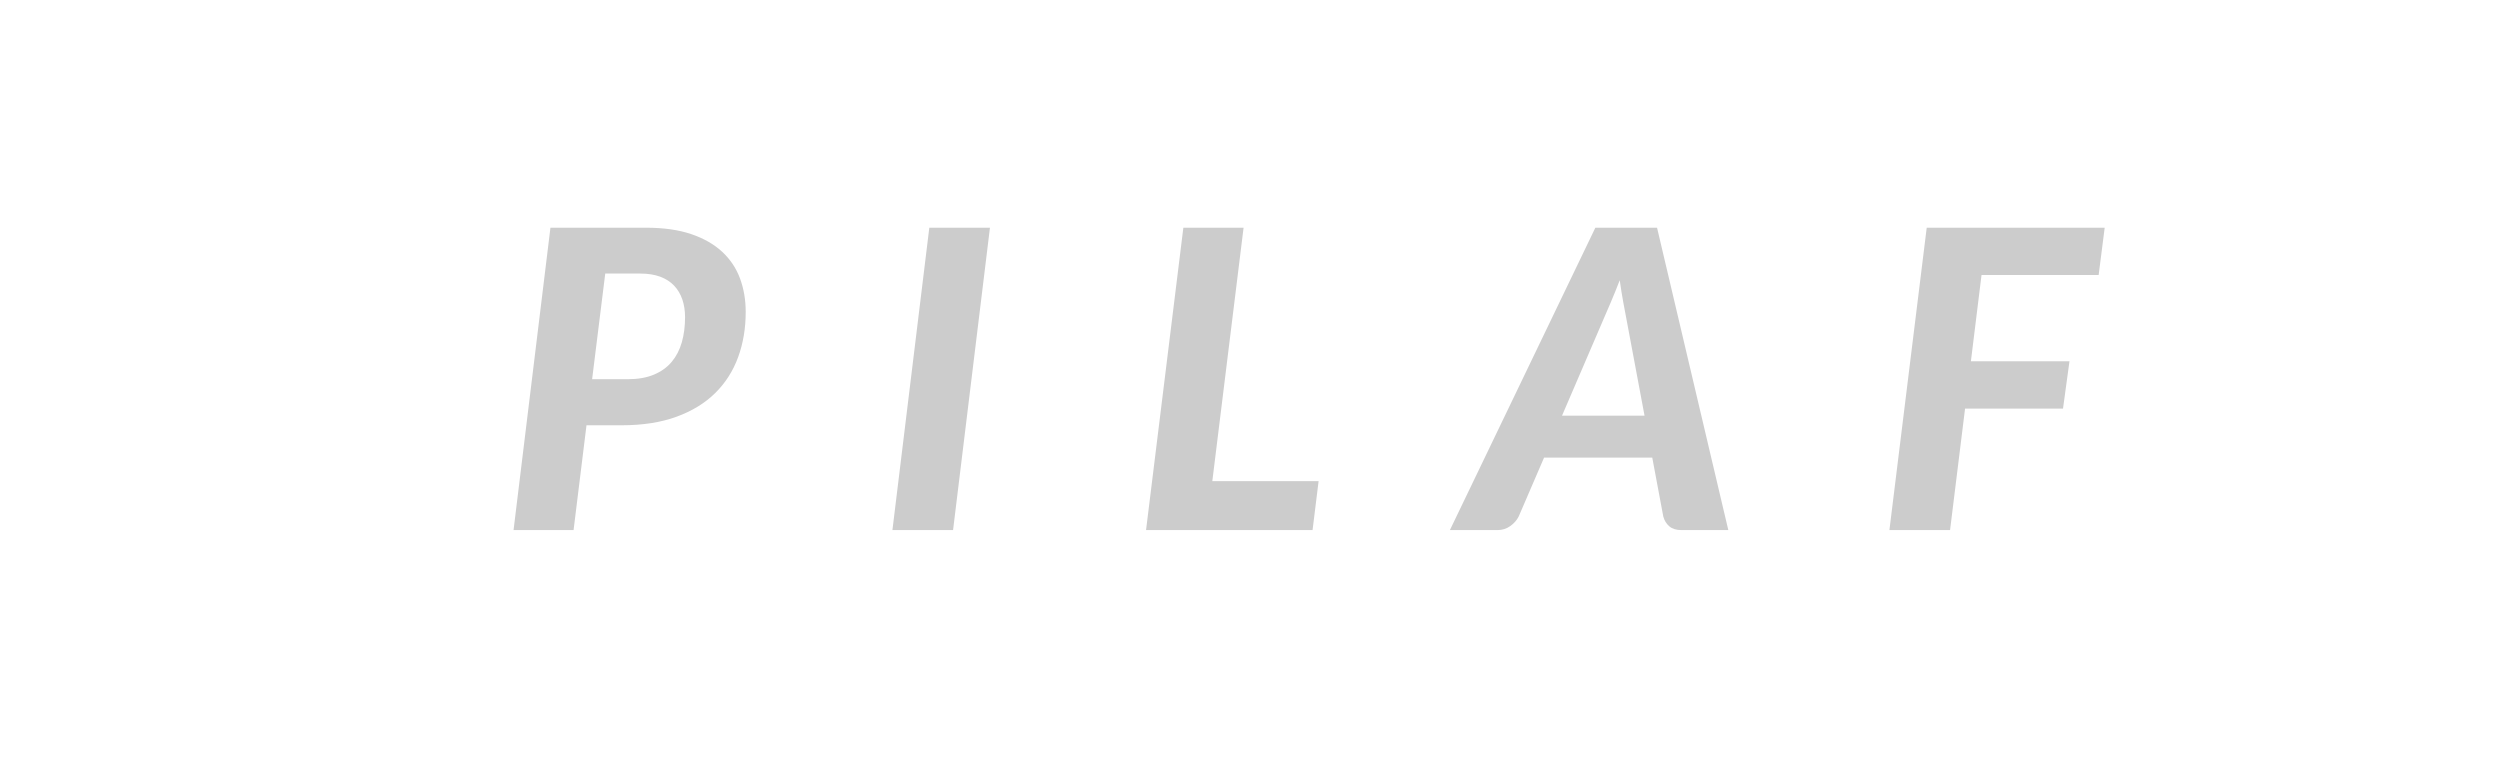
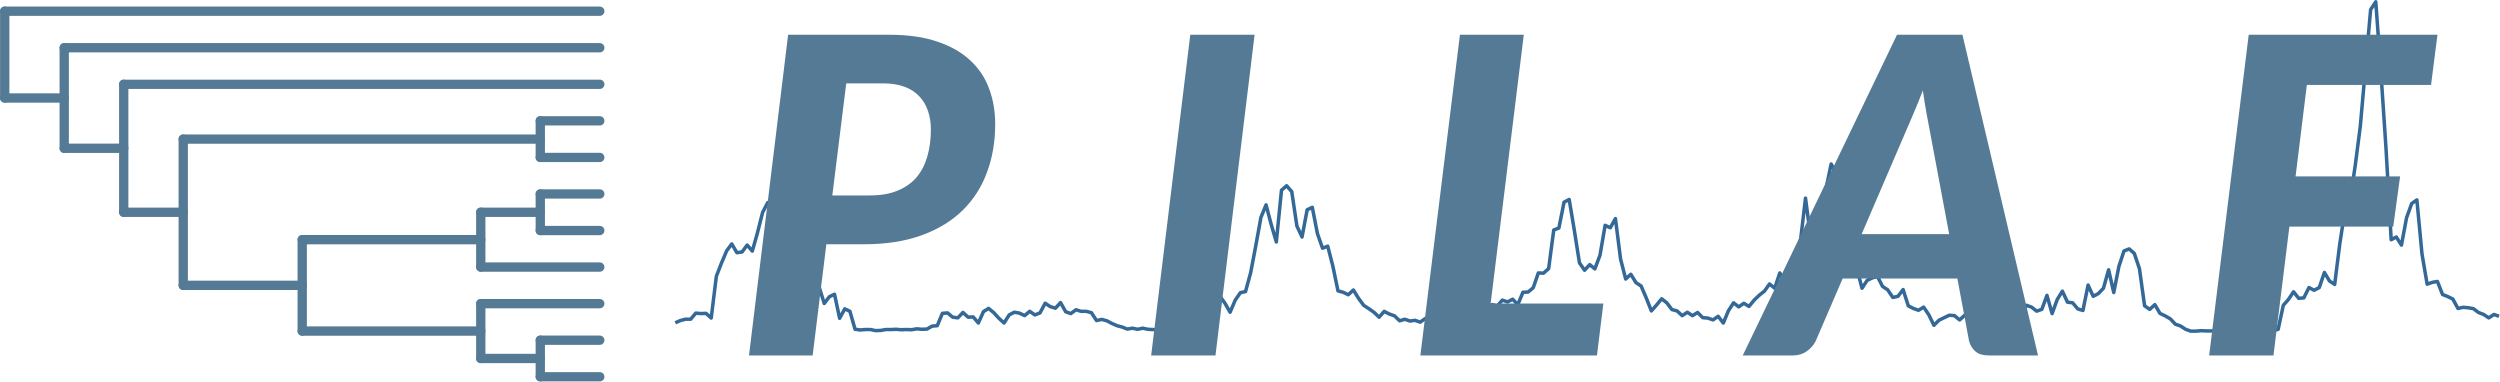
- <svg xmlns="http://www.w3.org/2000/svg" width="105.799mm" height="32.909mm" viewBox="0 0 374.879 116.607" id="svg2" version="1.1">
-   <defs id="defs4" />
-   <g id="layer1" transform="translate(-165.5314,-377.8936)">
-     <g id="g4142">
-       <rect y="377.894" x="165.531" height="116.607" width="374.879" id="rect3336" style="fill:none;fill-rule:evenodd;stroke:none;stroke-width:0.634px;stroke-linecap:butt;stroke-linejoin:miter;stroke-opacity:1" />
-       <text id="text3338" y="457.382" x="240.416" style="font-style:normal;font-weight:normal;font-size:40px;line-height:125%;font-family:sans-serif;letter-spacing:0px;word-spacing:0px;fill:#000000;fill-opacity:1;stroke:none;stroke-width:1px;stroke-linecap:butt;stroke-linejoin:miter;stroke-opacity:1" xml:space="preserve">
-         <tspan dx="0" style="font-style:italic;font-variant:normal;font-weight:800;font-stretch:normal;font-size:62.5px;font-family:Lato;-inkscape-font-specification:'Lato Ultra-Bold Italic';letter-spacing:20px;word-spacing:0px;fill:#cccccc" y="457.382" x="240.416" id="tspan3340">PILAF</tspan>
-       </text>
+ <svg xmlns="http://www.w3.org/2000/svg" width="99.764mm" height="15.223mm" viewBox="0 0 353.495 53.94" id="svg2" version="1.1">
+   <defs id="defs4">
+     <clipPath id="clip1">
+       <path id="path6183" d="m 60,59.039 46,0 L 106,61 60,61 Z m 0,0" />
+     </clipPath>
+     <clipPath id="clip2">
+       <path id="path6186" d="m 60,59.039 2,0 L 62,69 60,69 Z m 0,0" />
+     </clipPath>
+     <g id="g7117">
+       <symbol id="glyph0-0" overflow="visible" style="overflow:visible">
+         <path id="path7120" d="m 0.281,0 0,-6.312 5.016,0 0,6.312 z M 4.5,-0.797 l 0,-4.719 -3.422,0 0,4.719 z m 0,0" style="stroke:none" />
+       </symbol>
+       <symbol id="glyph0-1" overflow="visible" style="overflow:visible">
+         <path id="path7123" d="m 1.031,-1.438 c 0.02,0.25 0.082,0.449 0.188,0.594 0.195,0.242 0.535,0.359 1.016,0.359 0.281,0 0.531,-0.055 0.75,-0.172 C 3.203,-0.781 3.312,-0.973 3.312,-1.234 3.312,-1.43 3.223,-1.582 3.047,-1.688 2.941,-1.75 2.723,-1.82 2.391,-1.906 L 1.781,-2.062 c -0.398,-0.102 -0.688,-0.211 -0.875,-0.328 -0.336,-0.207 -0.5,-0.5 -0.5,-0.875 0,-0.426 0.156,-0.773 0.469,-1.047 0.32,-0.27 0.742,-0.406 1.266,-0.406 0.695,0 1.195,0.203 1.5,0.609 0.195,0.262 0.289,0.539 0.281,0.828 l -0.719,0 C 3.18,-3.457 3.117,-3.613 3.016,-3.75 2.836,-3.957 2.531,-4.062 2.094,-4.062 c -0.293,0 -0.516,0.059 -0.672,0.172 -0.148,0.117 -0.219,0.262 -0.219,0.438 0,0.199 0.098,0.359 0.297,0.484 0.113,0.074 0.281,0.137 0.5,0.188 l 0.516,0.125 c 0.551,0.137 0.922,0.266 1.109,0.391 0.301,0.199 0.453,0.512 0.453,0.938 0,0.406 -0.156,0.762 -0.469,1.062 -0.305,0.289 -0.777,0.438 -1.422,0.438 -0.68,0 -1.164,-0.152 -1.453,-0.453 C 0.453,-0.594 0.301,-0.977 0.281,-1.438 Z m 1.141,-3.281 z m 0,0" style="stroke:none" />
+       </symbol>
+       <symbol id="glyph0-2" overflow="visible" style="overflow:visible">
+         <path id="path7126" d="m 1.156,-1.219 c 0,0.219 0.082,0.398 0.25,0.531 0.164,0.125 0.359,0.188 0.578,0.188 0.27,0 0.535,-0.062 0.797,-0.188 0.426,-0.207 0.641,-0.551 0.641,-1.031 l 0,-0.625 c -0.094,0.062 -0.219,0.117 -0.375,0.156 -0.148,0.043 -0.293,0.07 -0.438,0.078 l -0.469,0.062 C 1.867,-2.004 1.66,-1.945 1.516,-1.875 1.273,-1.738 1.156,-1.52 1.156,-1.219 Z m 1.875,-1.562 C 3.207,-2.812 3.328,-2.891 3.391,-3.016 3.422,-3.078 3.438,-3.176 3.438,-3.312 3.438,-3.57 3.344,-3.758 3.156,-3.875 2.969,-4 2.703,-4.062 2.359,-4.062 c -0.406,0 -0.695,0.109 -0.859,0.328 -0.094,0.125 -0.156,0.305 -0.188,0.531 l -0.719,0 C 0.602,-3.766 0.785,-4.156 1.141,-4.375 1.492,-4.602 1.906,-4.719 2.375,-4.719 c 0.539,0 0.977,0.105 1.312,0.312 0.332,0.211 0.5,0.531 0.5,0.969 l 0,2.641 c 0,0.086 0.016,0.152 0.047,0.203 0.039,0.043 0.113,0.062 0.219,0.062 0.031,0 0.066,0 0.109,0 0.039,0 0.086,-0.004 0.141,-0.016 l 0,0.562 c -0.125,0.039 -0.219,0.062 -0.281,0.062 -0.062,0.008 -0.148,0.016 -0.25,0.016 C 3.898,0.094 3.707,0 3.594,-0.188 3.531,-0.281 3.484,-0.422 3.453,-0.609 3.297,-0.398 3.07,-0.219 2.781,-0.062 2.488,0.082 2.16,0.156 1.797,0.156 1.367,0.156 1.02,0.023 0.75,-0.234 0.488,-0.492 0.359,-0.816 0.359,-1.203 0.359,-1.629 0.488,-1.957 0.75,-2.188 1.02,-2.426 1.367,-2.578 1.797,-2.641 Z m -0.641,-1.938 z m 0,0" style="stroke:none" />
+       </symbol>
+       <symbol id="glyph0-3" overflow="visible" style="overflow:visible">
+         <path id="path7129" d="m 0.562,-4.594 0.766,0 0,0.641 c 0.188,-0.219 0.352,-0.379 0.5,-0.484 0.258,-0.176 0.551,-0.266 0.875,-0.266 0.363,0 0.656,0.09 0.875,0.266 0.125,0.105 0.238,0.258 0.344,0.453 0.176,-0.238 0.379,-0.414 0.609,-0.531 0.227,-0.125 0.488,-0.188 0.781,-0.188 0.613,0 1.035,0.227 1.266,0.672 C 6.691,-3.789 6.75,-3.469 6.75,-3.062 L 6.75,0 5.953,0 l 0,-3.203 c 0,-0.301 -0.078,-0.508 -0.234,-0.625 C 5.57,-3.941 5.383,-4 5.156,-4 4.852,-4 4.594,-3.895 4.375,-3.688 4.156,-3.488 4.047,-3.148 4.047,-2.672 l 0,2.672 -0.781,0 0,-3 c 0,-0.312 -0.039,-0.539 -0.109,-0.688 C 3.039,-3.895 2.82,-4 2.5,-4 2.207,-4 1.941,-3.883 1.703,-3.656 1.461,-3.438 1.344,-3.031 1.344,-2.438 L 1.344,0 0.562,0 Z m 0,0" style="stroke:none" />
+       </symbol>
+       <symbol id="glyph0-4" overflow="visible" style="overflow:visible">
+         <path id="path7132" d="m 2.516,-0.516 c 0.352,0 0.648,-0.148 0.891,-0.453 0.238,-0.301 0.359,-0.754 0.359,-1.359 0,-0.363 -0.055,-0.676 -0.156,-0.938 -0.199,-0.508 -0.562,-0.766 -1.094,-0.766 -0.543,0 -0.914,0.266 -1.109,0.797 -0.105,0.293 -0.156,0.656 -0.156,1.094 0,0.355 0.051,0.656 0.156,0.906 0.195,0.48 0.566,0.719 1.109,0.719 z M 0.5,-4.578 l 0.766,0 0,0.609 c 0.145,-0.207 0.312,-0.367 0.5,-0.484 0.258,-0.176 0.566,-0.266 0.922,-0.266 0.52,0 0.961,0.203 1.328,0.609 0.363,0.398 0.547,0.965 0.547,1.703 0,1.012 -0.266,1.73 -0.797,2.156 -0.336,0.27 -0.719,0.406 -1.156,0.406 -0.344,0 -0.637,-0.078 -0.875,-0.234 -0.137,-0.082 -0.289,-0.227 -0.453,-0.438 l 0,2.344 -0.781,0 z m 0,0" style="stroke:none" />
+       </symbol>
+       <symbol id="glyph0-5" overflow="visible" style="overflow:visible">
+         <path id="path7135" d="m 0.594,-6.312 0.766,0 0,6.312 -0.766,0 z m 0,0" style="stroke:none" />
+       </symbol>
+       <symbol id="glyph0-6" overflow="visible" style="overflow:visible">
+         <path id="path7138" d="m 0.562,-4.578 0.797,0 L 1.359,0 0.562,0 Z m 0,-1.734 0.797,0 0,0.875 -0.797,0 z m 0,0" style="stroke:none" />
+       </symbol>
+       <symbol id="glyph0-7" overflow="visible" style="overflow:visible">
+         <path id="path7141" d="m 0.562,-4.594 0.734,0 0,0.641 c 0.219,-0.258 0.445,-0.445 0.688,-0.562 0.25,-0.125 0.523,-0.188 0.828,-0.188 0.645,0 1.082,0.23 1.312,0.688 0.125,0.25 0.188,0.605 0.188,1.062 L 4.312,0 3.531,0 l 0,-2.906 c 0,-0.27 -0.043,-0.492 -0.125,-0.672 C 3.27,-3.859 3.02,-4 2.656,-4 c -0.18,0 -0.328,0.016 -0.453,0.047 -0.211,0.062 -0.391,0.188 -0.547,0.375 -0.137,0.156 -0.227,0.32 -0.266,0.484 -0.031,0.156 -0.047,0.387 -0.047,0.688 L 1.344,0 0.562,0 Z m 1.828,-0.125 z m 0,0" style="stroke:none" />
+       </symbol>
+       <symbol id="glyph0-8" overflow="visible" style="overflow:visible">
+         <path id="path7144" d="m 2.188,-4.688 c 0.363,0 0.68,0.09 0.953,0.266 0.145,0.105 0.289,0.25 0.438,0.438 l 0,-0.578 0.719,0 0,4.188 c 0,0.582 -0.09,1.047 -0.266,1.391 -0.312,0.625 -0.918,0.938 -1.812,0.938 -0.492,0 -0.906,-0.117 -1.25,-0.344 -0.336,-0.219 -0.523,-0.562 -0.562,-1.031 l 0.781,0 C 1.227,0.773 1.301,0.93 1.406,1.047 1.582,1.223 1.859,1.312 2.234,1.312 c 0.594,0 0.984,-0.215 1.172,-0.641 0.102,-0.242 0.148,-0.676 0.141,-1.312 -0.156,0.242 -0.344,0.418 -0.562,0.531 C 2.773,0.004 2.488,0.062 2.125,0.062 c -0.492,0 -0.922,-0.176 -1.297,-0.531 -0.375,-0.352 -0.562,-0.941 -0.562,-1.766 0,-0.77 0.188,-1.367 0.562,-1.797 0.375,-0.438 0.828,-0.656 1.359,-0.656 z m 1.391,2.375 c 0,-0.57 -0.121,-0.992 -0.359,-1.266 C 2.988,-3.859 2.691,-4 2.328,-4 1.785,-4 1.414,-3.742 1.219,-3.234 c -0.105,0.273 -0.156,0.625 -0.156,1.062 0,0.523 0.102,0.918 0.312,1.188 0.207,0.273 0.488,0.406 0.844,0.406 0.551,0 0.941,-0.25 1.172,-0.75 0.125,-0.281 0.188,-0.609 0.188,-0.984 z M 2.281,-4.719 Z m 0,0" style="stroke:none" />
+       </symbol>
+       <symbol id="glyph0-9" overflow="visible" style="overflow:visible">
+         <path id="path7147" d="" style="stroke:none" />
+       </symbol>
+       <symbol id="glyph0-10" overflow="visible" style="overflow:visible">
+         <path id="path7150" d="m 2.484,-4.703 c 0.32,0 0.633,0.078 0.938,0.234 0.312,0.148 0.547,0.344 0.703,0.594 0.156,0.23 0.258,0.5 0.312,0.812 0.051,0.211 0.078,0.547 0.078,1.016 l -3.375,0 c 0.008,0.461 0.117,0.836 0.328,1.125 C 1.676,-0.641 1.992,-0.5 2.422,-0.5 c 0.406,0 0.727,-0.133 0.969,-0.406 C 3.523,-1.062 3.625,-1.238 3.688,-1.438 l 0.766,0 C 4.43,-1.27 4.363,-1.082 4.25,-0.875 4.133,-0.664 4.004,-0.5 3.859,-0.375 3.629,-0.145 3.344,0.008 3,0.094 2.812,0.133 2.598,0.156 2.359,0.156 c -0.574,0 -1.059,-0.207 -1.453,-0.625 -0.398,-0.414 -0.594,-1 -0.594,-1.75 0,-0.727 0.195,-1.32 0.594,-1.781 0.406,-0.469 0.93,-0.703 1.578,-0.703 z m 1.234,2.031 C 3.688,-3.004 3.613,-3.27 3.5,-3.469 c -0.219,-0.375 -0.574,-0.562 -1.062,-0.562 -0.355,0 -0.652,0.133 -0.891,0.391 -0.242,0.25 -0.371,0.574 -0.391,0.969 z M 2.406,-4.719 Z m 0,0" style="stroke:none" />
+       </symbol>
+       <symbol id="glyph0-11" overflow="visible" style="overflow:visible">
+         <path id="path7153" d="m 0.938,-4.594 1.234,3.734 1.281,-3.734 0.844,0 L 2.562,0 1.75,0 0.047,-4.594 Z m 0,0" style="stroke:none" />
+       </symbol>
+       <symbol id="glyph0-12" overflow="visible" style="overflow:visible">
+         <path id="path7156" d="m 0.719,-5.891 0.781,0 0,1.297 0.734,0 0,0.625 -0.734,0 0,3 c 0,0.168 0.055,0.277 0.172,0.328 0.051,0.031 0.148,0.047 0.297,0.047 0.031,0 0.066,0 0.109,0 0.051,0 0.102,-0.004 0.156,-0.016 L 2.234,0 C 2.148,0.02 2.055,0.035 1.953,0.047 1.859,0.066 1.758,0.078 1.656,0.078 c -0.367,0 -0.617,-0.094 -0.75,-0.281 -0.125,-0.188 -0.188,-0.426 -0.188,-0.719 l 0,-3.047 -0.625,0 0,-0.625 0.625,0 z m 0,0" style="stroke:none" />
+       </symbol>
+       <symbol id="glyph0-13" overflow="visible" style="overflow:visible">
+         <path id="path7159" d="m 2.344,-4.734 c 0.52,0 0.941,0.125 1.266,0.375 0.32,0.25 0.516,0.688 0.578,1.312 l -0.75,0 c -0.043,-0.289 -0.148,-0.531 -0.312,-0.719 -0.168,-0.188 -0.43,-0.281 -0.781,-0.281 -0.492,0 -0.844,0.246 -1.062,0.734 -0.137,0.305 -0.203,0.684 -0.203,1.141 0,0.469 0.094,0.859 0.281,1.172 0.195,0.312 0.508,0.469 0.938,0.469 0.312,0 0.562,-0.094 0.75,-0.281 0.188,-0.195 0.316,-0.469 0.391,-0.812 l 0.75,0 C 4.102,-1.02 3.891,-0.57 3.547,-0.281 3.203,0 2.766,0.141 2.234,0.141 c -0.605,0 -1.09,-0.219 -1.453,-0.656 -0.355,-0.445 -0.531,-1 -0.531,-1.656 0,-0.812 0.195,-1.441 0.594,-1.891 0.395,-0.445 0.895,-0.672 1.5,-0.672 z m -0.125,0.016 z m 0,0" style="stroke:none" />
+       </symbol>
+       <symbol id="glyph0-14" overflow="visible" style="overflow:visible">
+         <path id="path7162" d="M 2.391,-0.5 C 2.898,-0.5 3.25,-0.691 3.438,-1.078 3.633,-1.461 3.734,-1.895 3.734,-2.375 3.734,-2.801 3.664,-3.148 3.531,-3.422 3.312,-3.848 2.938,-4.062 2.406,-4.062 c -0.48,0 -0.828,0.184 -1.047,0.547 -0.211,0.355 -0.312,0.789 -0.312,1.297 0,0.492 0.102,0.902 0.312,1.234 C 1.578,-0.66 1.922,-0.5 2.391,-0.5 Z m 0.031,-4.234 c 0.594,0 1.094,0.199 1.5,0.594 0.414,0.398 0.625,0.98 0.625,1.75 0,0.742 -0.184,1.355 -0.547,1.844 -0.367,0.48 -0.93,0.719 -1.688,0.719 -0.625,0 -1.125,-0.211 -1.5,-0.641 C 0.438,-0.895 0.25,-1.473 0.25,-2.203 c 0,-0.77 0.195,-1.383 0.594,-1.844 0.395,-0.457 0.922,-0.688 1.578,-0.688 z m -0.031,0.016 z m 0,0" style="stroke:none" />
+       </symbol>
+       <symbol id="glyph0-15" overflow="visible" style="overflow:visible">
+         <path id="path7165" d="m 1.344,-4.594 0,3.047 c 0,0.242 0.035,0.434 0.109,0.578 0.133,0.273 0.391,0.406 0.766,0.406 0.539,0 0.906,-0.238 1.094,-0.719 0.113,-0.258 0.172,-0.613 0.172,-1.062 l 0,-2.25 0.766,0 L 4.25,0 3.516,0 3.531,-0.672 c -0.105,0.168 -0.23,0.312 -0.375,0.438 C 2.863,0.004 2.504,0.125 2.078,0.125 1.422,0.125 0.977,-0.094 0.75,-0.531 0.613,-0.77 0.547,-1.082 0.547,-1.469 l 0,-3.125 z m 1.062,-0.125 z m 0,0" style="stroke:none" />
+       </symbol>
+       <symbol id="glyph0-16" overflow="visible" style="overflow:visible">
+         <path id="path7168" d="m 0.859,-6.312 0.875,0 0,6.312 -0.875,0 z m 0,0" style="stroke:none" />
+       </symbol>
+       <symbol id="glyph0-17" overflow="visible" style="overflow:visible">
+         <path id="path7171" d="m 0.672,-6.312 0.859,0 0,5.562 3.188,0 0,0.75 -4.047,0 z m 0,0" style="stroke:none" />
+       </symbol>
+       <symbol id="glyph0-18" overflow="visible" style="overflow:visible">
+         <path id="path7174" d="m 0.281,0 c 0.02,-0.531 0.125,-0.988 0.312,-1.375 0.195,-0.395 0.57,-0.754 1.125,-1.078 l 0.828,-0.469 c 0.363,-0.219 0.617,-0.406 0.766,-0.562 0.238,-0.227 0.359,-0.5 0.359,-0.812 0,-0.352 -0.109,-0.633 -0.328,-0.844 -0.211,-0.219 -0.496,-0.328 -0.859,-0.328 -0.523,0 -0.887,0.203 -1.094,0.609 -0.105,0.211 -0.164,0.508 -0.172,0.891 l -0.797,0 C 0.43,-4.5 0.531,-4.938 0.719,-5.281 1.051,-5.875 1.645,-6.172 2.5,-6.172 c 0.695,0 1.207,0.195 1.531,0.578 0.332,0.375 0.5,0.797 0.5,1.266 0,0.492 -0.18,0.914 -0.531,1.266 -0.199,0.199 -0.559,0.445 -1.078,0.734 L 2.344,-2 c -0.281,0.156 -0.508,0.305 -0.672,0.438 -0.281,0.25 -0.461,0.527 -0.531,0.828 l 3.359,0 L 4.5,0 Z m 0,0" style="stroke:none" />
+       </symbol>
+       <symbol id="glyph0-19" overflow="visible" style="overflow:visible">
+         <path id="path7177" d="m 2.375,-6.156 c 0.801,0 1.379,0.328 1.734,0.984 0.27,0.512 0.406,1.211 0.406,2.094 0,0.836 -0.125,1.523 -0.375,2.062 -0.355,0.793 -0.945,1.188 -1.766,1.188 -0.742,0 -1.293,-0.32 -1.656,-0.969 -0.293,-0.531 -0.438,-1.25 -0.438,-2.156 C 0.281,-3.648 0.367,-4.25 0.547,-4.75 0.879,-5.688 1.488,-6.156 2.375,-6.156 Z m 0,5.625 c 0.395,0 0.711,-0.176 0.953,-0.531 0.238,-0.363 0.359,-1.023 0.359,-1.984 0,-0.707 -0.09,-1.285 -0.266,-1.734 -0.168,-0.445 -0.5,-0.672 -1,-0.672 -0.449,0 -0.781,0.215 -1,0.641 -0.211,0.43 -0.312,1.059 -0.312,1.891 0,0.625 0.066,1.133 0.203,1.516 0.207,0.586 0.562,0.875 1.062,0.875 z m 0,0" style="stroke:none" />
+       </symbol>
+       <symbol id="glyph0-20" overflow="visible" style="overflow:visible">
+         <path id="path7180" d="m 0.844,-4.359 0,-0.594 C 1.395,-5.004 1.781,-5.094 2,-5.219 2.227,-5.344 2.395,-5.645 2.5,-6.125 l 0.609,0 0,6.125 -0.812,0 0,-4.359 z m 0,0" style="stroke:none" />
+       </symbol>
+       <symbol id="glyph0-21" overflow="visible" style="overflow:visible">
+         <path id="path7183" d="m 4.594,-6.047 0,0.672 C 4.395,-5.176 4.129,-4.836 3.797,-4.359 3.473,-3.891 3.188,-3.379 2.938,-2.828 2.688,-2.297 2.5,-1.812 2.375,-1.375 2.289,-1.082 2.18,-0.625 2.047,0 l -0.844,0 c 0.188,-1.176 0.613,-2.344 1.281,-3.5 0.395,-0.688 0.805,-1.273 1.234,-1.766 l -3.391,0 0,-0.781 z m 0,0" style="stroke:none" />
+       </symbol>
+       <symbol id="glyph0-22" overflow="visible" style="overflow:visible">
+         <path id="path7186" d="m 0.359,-2.844 2.156,0 0,0.797 -2.156,0 z m 0,0" style="stroke:none" />
+       </symbol>
+       <symbol id="glyph0-23" overflow="visible" style="overflow:visible">
+         <path id="path7189" d="m 2.281,0.172 c -0.73,0 -1.262,-0.195 -1.594,-0.594 -0.324,-0.406 -0.484,-0.895 -0.484,-1.469 l 0.812,0 c 0.031,0.398 0.102,0.688 0.219,0.875 0.207,0.324 0.57,0.484 1.094,0.484 0.406,0 0.727,-0.109 0.969,-0.328 0.25,-0.219 0.375,-0.5 0.375,-0.844 0,-0.426 -0.133,-0.723 -0.391,-0.891 -0.25,-0.164 -0.609,-0.25 -1.078,-0.25 -0.055,0 -0.105,0 -0.156,0 -0.055,0 -0.105,0 -0.156,0 l 0,-0.672 c 0.082,0 0.148,0.008 0.203,0.016 0.051,0 0.109,0 0.172,0 0.289,0 0.531,-0.047 0.719,-0.141 C 3.305,-3.797 3.469,-4.082 3.469,-4.5 c 0,-0.301 -0.109,-0.535 -0.328,-0.703 -0.219,-0.164 -0.469,-0.25 -0.75,-0.25 -0.523,0 -0.883,0.172 -1.078,0.516 C 1.207,-4.75 1.145,-4.477 1.125,-4.125 l -0.766,0 c 0,-0.457 0.094,-0.848 0.281,-1.172 0.312,-0.57 0.863,-0.859 1.656,-0.859 0.633,0 1.125,0.141 1.469,0.422 0.344,0.273 0.516,0.672 0.516,1.203 0,0.387 -0.105,0.695 -0.312,0.922 -0.125,0.148 -0.289,0.262 -0.484,0.344 0.32,0.094 0.57,0.266 0.75,0.516 0.188,0.25 0.281,0.559 0.281,0.922 0,0.594 -0.199,1.078 -0.594,1.453 C 3.535,-0.008 2.988,0.172 2.281,0.172 Z m 0,0" style="stroke:none" />
+       </symbol>
+       <symbol id="glyph0-24" overflow="visible" style="overflow:visible">
+         <path id="path7192" d="m 1.094,-1.562 c 0.039,0.438 0.242,0.742 0.609,0.906 0.176,0.086 0.391,0.125 0.641,0.125 0.457,0 0.797,-0.145 1.016,-0.438 C 3.578,-1.258 3.688,-1.582 3.688,-1.938 3.688,-2.363 3.555,-2.691 3.297,-2.922 3.035,-3.16 2.719,-3.281 2.344,-3.281 c -0.262,0 -0.492,0.055 -0.688,0.156 -0.188,0.105 -0.352,0.246 -0.484,0.422 L 0.5,-2.734 l 0.469,-3.312 3.203,0 0,0.75 -2.609,0 -0.266,1.703 c 0.133,-0.102 0.27,-0.18 0.406,-0.234 0.227,-0.102 0.492,-0.156 0.797,-0.156 0.562,0 1.035,0.184 1.422,0.547 0.395,0.367 0.594,0.828 0.594,1.391 0,0.586 -0.184,1.102 -0.547,1.547 -0.355,0.438 -0.922,0.656 -1.703,0.656 -0.512,0 -0.961,-0.141 -1.344,-0.422 -0.375,-0.281 -0.59,-0.711 -0.641,-1.297 z m 0,0" style="stroke:none" />
+       </symbol>
+       <symbol id="glyph0-25" overflow="visible" style="overflow:visible">
+         <path id="path7195" d="m 2.906,-2.172 0,-2.797 -1.969,2.797 z M 2.922,0 l 0,-1.5 -2.703,0 0,-0.766 2.828,-3.906 0.641,0 0,4 0.906,0 0,0.672 -0.906,0 0,1.5 z m 0,0" style="stroke:none" />
+       </symbol>
+       <symbol id="glyph0-26" overflow="visible" style="overflow:visible">
+         <path id="path7198" d="m 1.172,-1.484 c 0.02,0.43 0.18,0.727 0.484,0.891 0.164,0.086 0.344,0.125 0.531,0.125 0.375,0 0.691,-0.148 0.953,-0.453 0.258,-0.312 0.441,-0.941 0.547,-1.891 -0.168,0.273 -0.383,0.465 -0.641,0.578 -0.25,0.105 -0.523,0.156 -0.812,0.156 -0.594,0 -1.062,-0.18 -1.406,-0.547 C 0.484,-2.988 0.312,-3.461 0.312,-4.047 c 0,-0.562 0.164,-1.051 0.5,-1.469 0.344,-0.426 0.848,-0.641 1.516,-0.641 0.895,0 1.516,0.402 1.859,1.203 0.188,0.449 0.281,1.008 0.281,1.672 0,0.75 -0.117,1.418 -0.344,2 -0.375,0.969 -1.012,1.453 -1.906,1.453 -0.594,0 -1.047,-0.156 -1.359,-0.469 -0.312,-0.312 -0.469,-0.707 -0.469,-1.188 z M 2.344,-2.75 c 0.301,0 0.578,-0.098 0.828,-0.297 0.258,-0.207 0.391,-0.562 0.391,-1.062 0,-0.457 -0.117,-0.797 -0.344,-1.016 -0.23,-0.219 -0.523,-0.328 -0.875,-0.328 -0.375,0 -0.68,0.133 -0.906,0.391 -0.219,0.25 -0.328,0.586 -0.328,1 0,0.406 0.098,0.73 0.297,0.969 0.195,0.23 0.508,0.344 0.938,0.344 z m 0,0" style="stroke:none" />
+       </symbol>
+       <symbol id="glyph1-0" overflow="visible" style="overflow:visible">
+         <path id="path7201" d="m 0.359,0 0,-7.891 6.266,0 L 6.625,0 Z M 5.625,-0.984 l 0,-5.922 -4.281,0 0,5.922 z m 0,0" style="stroke:none" />
+       </symbol>
+       <symbol id="glyph1-1" overflow="visible" style="overflow:visible">
+         <path id="path7204" d="m 6.578,-7.891 0,0.938 -2.656,0 0,6.953 -1.078,0 0,-6.953 -2.672,0 0,-0.938 z m 0,0" style="stroke:none" />
+       </symbol>
+       <symbol id="glyph1-2" overflow="visible" style="overflow:visible">
+         <path id="path7207" d="m 0.703,-5.719 0.984,0 0,5.719 -0.984,0 z m 0,-2.172 0.984,0 0,1.094 -0.984,0 z m 0,0" style="stroke:none" />
+       </symbol>
+       <symbol id="glyph1-3" overflow="visible" style="overflow:visible">
+         <path id="path7210" d="m 0.703,-5.75 0.969,0 0,0.812 C 1.898,-5.219 2.102,-5.422 2.281,-5.547 2.602,-5.766 2.969,-5.875 3.375,-5.875 c 0.457,0 0.828,0.109 1.109,0.328 0.156,0.137 0.297,0.328 0.422,0.578 0.219,-0.312 0.473,-0.539 0.766,-0.688 0.289,-0.145 0.613,-0.219 0.969,-0.219 0.77,0 1.297,0.277 1.578,0.828 0.156,0.305 0.234,0.711 0.234,1.219 L 8.453,0 7.438,0 l 0,-4 c 0,-0.383 -0.094,-0.645 -0.281,-0.781 C 6.969,-4.926 6.734,-5 6.453,-5 6.078,-5 5.75,-4.867 5.469,-4.609 5.195,-4.359 5.062,-3.938 5.062,-3.344 l 0,3.344 -0.984,0 0,-3.75 c 0,-0.395 -0.047,-0.68 -0.141,-0.859 -0.148,-0.27 -0.418,-0.406 -0.812,-0.406 -0.367,0 -0.699,0.148 -1,0.438 -0.305,0.281 -0.453,0.793 -0.453,1.531 l 0,3.047 -0.969,0 z m 0,0" style="stroke:none" />
+       </symbol>
+       <symbol id="glyph1-4" overflow="visible" style="overflow:visible">
+         <path id="path7213" d="m 3.109,-5.875 c 0.406,0 0.797,0.094 1.172,0.281 0.383,0.188 0.68,0.438 0.891,0.75 0.188,0.281 0.312,0.621 0.375,1.016 0.062,0.262 0.094,0.684 0.094,1.266 l -4.219,0 c 0.02,0.586 0.156,1.055 0.406,1.406 0.258,0.344 0.66,0.516 1.203,0.516 0.508,0 0.914,-0.164 1.219,-0.5 0.164,-0.188 0.285,-0.41 0.359,-0.672 l 0.953,0 C 5.531,-1.594 5.441,-1.352 5.297,-1.094 5.16,-0.832 5.004,-0.625 4.828,-0.469 4.535,-0.176 4.176,0.02 3.75,0.125 3.508,0.176 3.242,0.203 2.953,0.203 c -0.719,0 -1.328,-0.258 -1.828,-0.781 -0.492,-0.52 -0.734,-1.25 -0.734,-2.188 0,-0.926 0.25,-1.676 0.75,-2.25 0.5,-0.57 1.156,-0.859 1.969,-0.859 z m 1.531,2.547 C 4.609,-3.754 4.52,-4.094 4.375,-4.344 4.102,-4.801 3.66,-5.031 3.047,-5.031 c -0.449,0 -0.824,0.164 -1.125,0.484 -0.293,0.312 -0.449,0.719 -0.469,1.219 z m -1.625,-2.562 z m 0,0" style="stroke:none" />
+       </symbol>
+       <symbol id="glyph1-5" overflow="visible" style="overflow:visible">
+         <path id="path7216" d="" style="stroke:none" />
+       </symbol>
+       <symbol id="glyph1-6" overflow="visible" style="overflow:visible">
+         <path id="path7219" d="m 0.906,-7.359 0.969,0 0,1.609 0.922,0 0,0.781 -0.922,0 0,3.766 c 0,0.199 0.066,0.328 0.203,0.391 0.082,0.043 0.207,0.062 0.375,0.062 0.051,0 0.102,0 0.156,0 0.051,0 0.113,-0.004 0.188,-0.016 L 2.797,0 C 2.68,0.031 2.562,0.051 2.438,0.062 2.32,0.082 2.195,0.094 2.062,0.094 1.613,0.094 1.305,-0.02 1.141,-0.25 0.984,-0.488 0.906,-0.789 0.906,-1.156 l 0,-3.812 -0.781,0 0,-0.781 0.781,0 z m 0,0" style="stroke:none" />
+       </symbol>
+       <symbol id="glyph1-7" overflow="visible" style="overflow:visible">
+         <path id="path7222" d="m 2.984,-0.625 c 0.645,0 1.086,-0.238 1.328,-0.719 0.238,-0.488 0.359,-1.031 0.359,-1.625 0,-0.539 -0.09,-0.977 -0.266,-1.312 C 4.133,-4.812 3.664,-5.078 3,-5.078 c -0.594,0 -1.027,0.23 -1.297,0.688 -0.262,0.449 -0.391,0.992 -0.391,1.625 0,0.617 0.129,1.125 0.391,1.531 0.27,0.406 0.695,0.609 1.281,0.609 z M 3.031,-5.922 c 0.738,0 1.363,0.25 1.875,0.75 C 5.414,-4.68 5.672,-3.957 5.672,-3 5.672,-2.07 5.445,-1.305 5,-0.703 4.551,-0.098 3.852,0.203 2.906,0.203 2.113,0.203 1.484,-0.062 1.016,-0.594 0.547,-1.125 0.312,-1.844 0.312,-2.75 c 0,-0.969 0.242,-1.738 0.734,-2.312 0.488,-0.57 1.148,-0.859 1.984,-0.859 z M 3,-5.891 Z m 0,0" style="stroke:none" />
+       </symbol>
+       <symbol id="glyph1-8" overflow="visible" style="overflow:visible">
+         <path id="path7225" d="m 3.141,-0.656 c 0.445,0 0.816,-0.188 1.109,-0.562 0.301,-0.375 0.453,-0.938 0.453,-1.688 0,-0.457 -0.062,-0.852 -0.188,-1.188 -0.25,-0.633 -0.711,-0.953 -1.375,-0.953 -0.68,0 -1.137,0.336 -1.375,1 -0.137,0.367 -0.203,0.824 -0.203,1.375 0,0.438 0.066,0.812 0.203,1.125 0.25,0.594 0.707,0.891 1.375,0.891 z m -2.5,-5.062 0.938,0 0,0.75 c 0.188,-0.258 0.395,-0.457 0.625,-0.594 0.332,-0.219 0.719,-0.328 1.156,-0.328 0.645,0 1.195,0.25 1.656,0.75 0.457,0.5 0.688,1.215 0.688,2.141 0,1.25 -0.328,2.148 -0.984,2.688 -0.418,0.332 -0.902,0.5 -1.453,0.5 -0.438,0 -0.805,-0.094 -1.094,-0.281 C 2.004,-0.195 1.812,-0.379 1.594,-0.641 l 0,2.938 -0.953,0 z m 0,0" style="stroke:none" />
+       </symbol>
+       <symbol id="glyph1-9" overflow="visible" style="overflow:visible">
+         <path id="path7228" d="m 0.734,-5.75 0.922,0 0,0.984 c 0.07,-0.188 0.254,-0.414 0.547,-0.688 C 2.492,-5.734 2.832,-5.875 3.219,-5.875 c 0.02,0 0.051,0 0.094,0 0.039,0 0.113,0.008 0.219,0.016 l 0,1.031 C 3.477,-4.836 3.426,-4.844 3.375,-4.844 3.32,-4.852 3.27,-4.859 3.219,-4.859 c -0.492,0 -0.867,0.156 -1.125,0.469 -0.262,0.312 -0.391,0.672 -0.391,1.078 l 0,3.312 -0.969,0 z m 0,0" style="stroke:none" />
+       </symbol>
+       <symbol id="glyph1-10" overflow="visible" style="overflow:visible">
+         <path id="path7231" d="m 1.281,-1.812 c 0.031,0.324 0.113,0.574 0.25,0.75 0.238,0.312 0.66,0.469 1.266,0.469 0.352,0 0.664,-0.078 0.938,-0.234 0.27,-0.156 0.406,-0.395 0.406,-0.719 0,-0.25 -0.109,-0.438 -0.328,-0.562 -0.137,-0.082 -0.414,-0.176 -0.828,-0.281 l -0.766,-0.188 c -0.492,-0.125 -0.852,-0.258 -1.078,-0.406 -0.418,-0.27 -0.625,-0.633 -0.625,-1.094 0,-0.539 0.191,-0.977 0.578,-1.312 0.395,-0.344 0.926,-0.516 1.594,-0.516 0.863,0 1.488,0.258 1.875,0.766 0.238,0.324 0.352,0.672 0.344,1.047 L 4,-4.094 C 3.977,-4.312 3.898,-4.508 3.766,-4.688 3.547,-4.945 3.16,-5.078 2.609,-5.078 c -0.367,0 -0.641,0.074 -0.828,0.219 C 1.594,-4.723 1.5,-4.539 1.5,-4.312 c 0,0.25 0.125,0.449 0.375,0.594 0.133,0.094 0.344,0.18 0.625,0.25 l 0.641,0.156 c 0.695,0.168 1.16,0.328 1.391,0.484 0.383,0.25 0.578,0.637 0.578,1.156 0,0.523 -0.199,0.969 -0.594,1.344 C 4.129,0.035 3.539,0.219 2.75,0.219 1.895,0.219 1.285,0.023 0.922,-0.359 0.566,-0.754 0.379,-1.238 0.359,-1.812 Z m 1.438,-4.078 z m 0,0" style="stroke:none" />
+       </symbol>
+       <symbol id="glyph1-11" overflow="visible" style="overflow:visible">
+         <path id="path7234" d="m 0.703,-5.75 0.922,0 0,0.812 C 1.895,-5.27 2.18,-5.508 2.484,-5.656 2.797,-5.801 3.133,-5.875 3.5,-5.875 c 0.82,0 1.375,0.281 1.656,0.844 0.156,0.312 0.234,0.762 0.234,1.344 l 0,3.688 -0.969,0 0,-3.625 c 0,-0.352 -0.055,-0.633 -0.156,-0.844 -0.18,-0.363 -0.492,-0.547 -0.938,-0.547 -0.23,0 -0.418,0.027 -0.562,0.078 C 2.492,-4.863 2.258,-4.707 2.062,-4.469 1.906,-4.281 1.801,-4.082 1.75,-3.875 1.695,-3.676 1.672,-3.391 1.672,-3.016 l 0,3.016 -0.969,0 z m 2.281,-0.141 z m 0,0" style="stroke:none" />
+       </symbol>
+       <symbol id="glyph1-12" overflow="visible" style="overflow:visible">
+         <path id="path7237" d="m 3.25,-8.016 c -0.562,1.094 -0.93,1.898 -1.094,2.406 -0.25,0.781 -0.375,1.688 -0.375,2.719 0,1.043 0.145,1.992 0.438,2.844 C 2.395,0.484 2.742,1.25 3.266,2.25 L 2.625,2.25 C 2.102,1.426 1.781,0.898 1.656,0.672 1.531,0.453 1.391,0.148 1.234,-0.234 1.035,-0.766 0.898,-1.332 0.828,-1.938 0.785,-2.25 0.766,-2.547 0.766,-2.828 c 0,-1.062 0.164,-2.004 0.5,-2.828 0.207,-0.531 0.645,-1.316 1.312,-2.359 z m 0,0" style="stroke:none" />
+       </symbol>
+       <symbol id="glyph1-13" overflow="visible" style="overflow:visible">
+         <path id="path7240" d="m 1.156,-5.75 1.109,4.531 1.125,-4.531 1.078,0 1.125,4.5 1.172,-4.5 0.969,0 L 6.062,0 5.062,0 3.891,-4.453 2.766,0 1.75,0 0.094,-5.75 Z m 0,0" style="stroke:none" />
+       </symbol>
+       <symbol id="glyph1-14" overflow="visible" style="overflow:visible">
+         <path id="path7243" d="m 0.688,-7.891 0.922,0 0,4.578 2.484,-2.438 1.234,0 L 3.125,-3.594 5.453,0 4.219,0 2.422,-2.906 l -0.812,0.75 0,2.156 L 0.688,0 Z m 0,0" style="stroke:none" />
+       </symbol>
+       <symbol id="glyph1-15" overflow="visible" style="overflow:visible">
+         <path id="path7246" d="m 0.375,2.25 c 0.57,-1.117 0.941,-1.93 1.109,-2.438 0.25,-0.77 0.375,-1.672 0.375,-2.703 0,-1.031 -0.148,-1.977 -0.438,-2.844 -0.18,-0.531 -0.531,-1.289 -1.062,-2.281 l 0.656,0 c 0.551,0.875 0.883,1.418 1,1.625 0.113,0.211 0.238,0.496 0.375,0.859 0.176,0.449 0.301,0.891 0.375,1.328 0.07,0.43 0.109,0.844 0.109,1.25 0,1.062 -0.168,2.012 -0.5,2.844 C 2.156,0.422 1.711,1.207 1.047,2.25 Z m 0,0" style="stroke:none" />
+       </symbol>
    </g>
+     <clipPath id="clip1-3">
+       <path id="path7249" d="M 29.988,23.07 293,23.07 293,65 29.988,65 Z m 0,0" />
+     </clipPath>
+     <clipPath id="clip2-5">
+       <path id="path7252" d="M 29.988,100.859 293,100.859 293,142 29.988,142 Z m 0,0" />
+     </clipPath>
+     <clipPath id="clip3">
+       <path id="path7255" d="M 29.988,178.648 293,178.648 293,220 29.988,220 Z m 0,0" />
+     </clipPath>
+     <clipPath id="clip1-7">
+       <path id="path9139" d="m 60,59.039 46,0 L 106,61 60,61 Z m 0,0" />
+     </clipPath>
+     <clipPath id="clip2-1">
+       <path id="path9142" d="m 60,59.039 2,0 L 62,69 60,69 Z m 0,0" />
+     </clipPath>
+   </defs>
+   <g id="layer1" transform="translate(-177.3606,-414.859)">
+     <rect style="fill:none;fill-rule:evenodd;stroke:none;stroke-width:0.634px;stroke-linecap:butt;stroke-linejoin:miter;stroke-opacity:1" id="rect3356" width="374.879" height="116.607" x="-223.377" y="592.046" />
+     <path id="path7274" d="m 272.84,460.501 0.726,-0.318 0.726,-0.191 0.726,0 0.726,-0.86 0.726,0.064 0.726,-0.029 0.726,0.664 0.73,-5.906 0.726,-1.876 0.726,-1.715 0.726,-0.987 0.726,1.241 0.726,-0.098 0.726,-0.982 0.726,0.855 0.726,-2.57 0.73,-2.892 0.726,-1.397 0.726,1.114 0.726,3.713 0.726,2.926 0.726,0.474 0.726,-0.826 0.726,2.702 0.726,0.381 0.73,-0.288 0.726,0.479 0.726,1.236 0.726,2.355 0.726,-0.953 0.726,-0.352 0.726,3.4 0.726,-1.334 0.726,0.347 0.73,2.54 0.726,0.098 0.726,-0.063 0.726,0 0.726,0.156 0.726,-0.029 0.726,-0.127 0.726,0 0.726,-0.034 0.73,0.063 0.726,-0.029 0.726,0.029 0.726,-0.127 0.726,0.063 0.726,-0.029 0.726,-0.415 0.726,-0.063 0.726,-1.744 0.726,-0.063 0.73,0.601 0.726,0.098 0.726,-0.762 0.726,0.664 0.726,-0.029 0.726,0.855 0.726,-1.617 0.726,-0.445 0.726,0.601 0.73,0.796 0.726,0.664 0.726,-1.143 0.726,-0.381 0.726,0.127 0.726,0.352 0.726,-0.606 0.726,0.508 0.726,-0.283 0.73,-1.368 0.726,0.479 0.726,0.22 0.726,-0.791 0.726,1.299 0.726,0.254 0.726,-0.537 0.726,0.22 0.726,0 0.73,0.191 0.726,1.114 0.726,-0.161 0.726,0.191 0.726,0.381 0.726,0.318 0.726,0.191 0.726,0.288 0.726,-0.127 0.73,0.156 0.726,-0.156 0.726,0.156 0.726,0.034 0.726,0.064 0.726,-0.127 0.726,0.127 0.726,-0.064 0.726,0.093 0.726,-0.093 0.73,-0.034 0.726,-0.22 0.726,0.191 0.726,-0.479 0.726,-0.762 0.726,-1.461 0.726,-1.969 0.726,1.016 0.726,1.27 0.73,-1.715 0.726,-1.05 0.726,-0.156 0.726,-2.667 0.726,-3.815 0.726,-4.001 0.726,-1.778 0.726,2.765 0.726,2.477 0.73,-7.308 0.726,-0.635 0.726,0.826 0.726,4.861 0.726,1.558 0.726,-3.845 0.726,-0.352 0.726,3.718 0.726,2.066 0.73,-0.288 0.726,2.829 0.726,3.493 0.726,0.191 0.726,0.352 0.726,-0.669 0.726,1.177 0.726,0.987 0.726,0.474 0.73,0.508 0.726,0.699 0.726,-0.826 0.726,0.381 0.726,0.254 0.726,0.699 0.726,-0.22 0.726,0.254 0.726,-0.098 0.726,0.254 0.73,-0.508 0.726,0.826 0.726,-0.318 0.726,0.415 0.726,-0.225 0.726,0.034 0.726,0.22 0.726,-0.127 0.726,0.034 0.73,0.156 0.726,-2.032 0.726,0.225 0.726,-0.127 0.726,-1.05 0.726,0.191 0.726,-0.826 0.726,0.254 0.726,-0.381 0.73,0.762 0.726,-1.749 0.726,-0.029 0.726,-0.606 0.726,-2.096 0.726,0.034 0.726,-0.635 0.726,-5.467 0.726,-0.283 0.73,-3.654 0.726,-0.381 0.726,4.353 0.726,4.607 0.726,1.045 0.726,-0.791 0.726,0.601 0.726,-1.935 0.726,-4.226 0.73,0.347 0.726,-1.299 0.726,5.716 0.726,2.829 0.726,-0.669 0.726,1.177 0.726,0.474 0.726,1.685 0.726,1.842 0.73,-0.826 0.726,-0.889 0.726,0.572 0.726,0.953 0.726,0.191 0.726,0.669 0.726,-0.479 0.726,0.479 0.726,-0.445 0.726,0.728 0.73,0.064 0.726,0.254 0.726,-0.508 0.726,0.953 0.726,-1.744 0.726,-1.114 0.726,0.572 0.726,-0.508 0.726,0.445 0.73,-0.889 0.726,-0.699 0.726,-0.572 0.726,-1.016 0.726,0.601 0.726,-2.159 0.726,1.304 0.726,-1.304 0.726,-0.254 0.73,-4.162 0.726,-6.16 0.726,5.525 0.726,1.524 0.726,-4.954 1.452,-6.927 0.726,1.402 0.726,1.08 0.73,8.354 0.726,3.112 0.726,0.86 0.726,2.76 0.726,-1.109 0.726,-0.352 0.726,-0.22 0.726,1.426 0.726,0.479 0.73,1.08 0.726,-0.161 0.726,-0.953 0.726,2.291 0.726,0.381 0.726,0.254 0.726,-0.445 0.726,1.08 0.726,1.49 0.726,-0.728 0.73,-0.352 0.726,-0.347 0.726,0.063 0.726,0.601 0.726,-0.664 0.726,-0.318 0.726,0.029 0.726,0.889 0.726,-1.143 0.73,1.207 0.726,0.288 0.726,-1.368 0.726,0.415 0.726,1.524 0.726,-1.495 0.726,0.254 0.726,-1.681 0.726,0.254 0.73,0.572 0.726,-0.254 0.726,-1.974 0.726,2.575 0.726,-1.998 0.726,-1.177 0.726,1.558 0.726,0.093 0.726,0.86 0.73,0.22 0.726,-3.591 0.726,1.588 0.726,-0.381 0.726,-0.762 0.726,-2.604 0.726,3.21 0.726,-3.683 0.726,-2.193 0.73,-0.288 0.726,0.64 0.726,2.159 0.726,5.242 0.726,0.508 0.726,-0.669 0.726,1.241 0.726,0.347 0.726,0.415 0.726,0.762 0.73,0.254 0.726,0.474 0.726,0.254 0.726,0 0.726,-0.064 0.726,0.034 0.726,0 0.726,0.029 0.726,-0.063 0.73,0.063 0.726,0 0.726,-0.063 0.726,0.063 0.726,-0.093 0.726,0.063 0.726,0.029 0.726,-0.093 0.726,-0.191 0.73,0.22 0.726,-0.191 0.726,-3.395 0.726,-0.826 0.726,-1.085 0.726,0.923 0.726,-0.063 0.726,-1.461 0.726,0.381 0.73,-0.381 0.726,-2.13 0.726,1.207 0.726,0.479 0.726,-5.75 0.726,-4.7 0.726,-1.495 0.726,-4.827 0.726,-5.623 0.73,-8.295 0.726,-8.163 0.726,-1.109 0.726,9.941 0.726,10.865 0.726,12.834 0.726,-0.381 0.726,1.143 0.726,-3.874 0.726,-2.003 0.73,-0.508 0.726,7.655 0.726,4.255 0.726,-0.254 0.726,-0.127 0.726,1.842 0.726,0.288 0.726,0.352 0.726,1.334 0.73,-0.161 0.726,0.063 0.726,0.127 0.726,0.542 0.726,0.283 0.726,0.479 0.726,-0.479 0.726,0.254" style="fill:none;stroke:#336897;stroke-width:0.496;stroke-linecap:butt;stroke-linejoin:round;stroke-miterlimit:10;stroke-opacity:1" />
+     <path id="path6430" d="m 288.798,419.774 -5.531,45.344 9,0 1.938,-15.719 5.281,0 c 3.146,0 5.885,-0.427 8.219,-1.281 2.333,-0.854 4.26,-2.031 5.781,-3.531 1.542,-1.521 2.688,-3.312 3.438,-5.375 0.771,-2.083 1.156,-4.354 1.156,-6.812 0,-1.812 -0.292,-3.49 -0.875,-5.031 -0.562,-1.542 -1.458,-2.875 -2.688,-4 -1.208,-1.125 -2.75,-2 -4.625,-2.625 -1.875,-0.646 -4.125,-0.969 -6.75,-0.969 l -14.344,0 z m 56.865,0 -5.531,45.344 9.094,0 5.531,-45.344 -9.094,0 z m 38.129,0 -5.594,45.344 24.969,0 0.906,-7.344 -15.938,0 4.688,-38 -9.031,0 z m 61.803,0 -21.812,45.344 7.125,0 c 0.729,0 1.375,-0.198 1.938,-0.594 0.562,-0.417 0.979,-0.896 1.25,-1.438 l 3.812,-8.844 16.219,0 1.656,8.844 c 0.167,0.604 0.469,1.094 0.906,1.469 0.438,0.375 1.052,0.562 1.844,0.562 l 7,0 -10.687,-45.344 -9.25,0 z m 49.73,0 -5.594,45.344 9.094,0 2.25,-18.219 14.687,0 0.969,-7.094 -14.781,0 1.594,-12.938 17.562,0 0.906,-7.094 -26.687,0 z m -198.309,6.875 5.25,0 c 1.146,0 2.135,0.156 2.969,0.469 0.854,0.312 1.552,0.76 2.094,1.344 0.562,0.583 0.979,1.281 1.25,2.094 0.271,0.792 0.406,1.667 0.406,2.625 0,1.375 -0.167,2.635 -0.5,3.781 -0.312,1.125 -0.812,2.104 -1.5,2.938 -0.688,0.812 -1.583,1.448 -2.688,1.906 -1.083,0.458 -2.396,0.688 -3.938,0.688 l -5.312,0 1.969,-15.844 z m 152.234,1 c 0.167,1.188 0.344,2.292 0.531,3.312 0.188,1.021 0.354,1.906 0.5,2.656 l 2.688,14.344 -12.375,0 6.156,-14.312 c 0.333,-0.771 0.719,-1.667 1.156,-2.688 0.438,-1.021 0.885,-2.125 1.344,-3.312 z" style="font-style:italic;font-variant:normal;font-weight:800;font-stretch:normal;font-size:62.5px;line-height:125%;font-family:Lato;-inkscape-font-specification:'Lato Ultra-Bold Italic';letter-spacing:20px;word-spacing:0px;fill:#557a95;fill-opacity:1;stroke:none;stroke-width:1px;stroke-linecap:butt;stroke-linejoin:miter;stroke-opacity:1" />
+     <path style="fill:none;stroke:#557a95;stroke-width:1.316;stroke-linecap:round;stroke-linejoin:round;stroke-miterlimit:10;stroke-opacity:1" d="m 178.028,428.717 8.413,0" id="path9147" />
+     <path style="fill:none;stroke:#557a95;stroke-width:1.316;stroke-linecap:round;stroke-linejoin:round;stroke-miterlimit:10;stroke-opacity:1" d="m 186.441,435.825 8.413,0" id="path9149" />
+     <path style="fill:none;stroke:#557a95;stroke-width:1.316;stroke-linecap:round;stroke-linejoin:round;stroke-miterlimit:10;stroke-opacity:1" d="m 194.855,444.871 8.413,0" id="path9151" />
+     <path style="fill:none;stroke:#557a95;stroke-width:1.316;stroke-linecap:round;stroke-linejoin:round;stroke-miterlimit:10;stroke-opacity:1" d="m 203.268,455.206 16.826,0" id="path9153" />
+     <path style="fill:none;stroke:#557a95;stroke-width:1.316;stroke-linecap:round;stroke-linejoin:round;stroke-miterlimit:10;stroke-opacity:1" d="m 220.094,461.669 25.247,0" id="path9155" />
+     <path style="fill:none;stroke:#557a95;stroke-width:1.316;stroke-linecap:round;stroke-linejoin:round;stroke-miterlimit:10;stroke-opacity:1" d="m 245.341,465.548 8.413,0" id="path9157" />
+     <path style="fill:none;stroke:#557a95;stroke-width:1.316;stroke-linecap:round;stroke-linejoin:round;stroke-miterlimit:10;stroke-opacity:1" d="m 253.755,468.132 8.413,0" id="path9159" />
+     <path style="fill:none;stroke:#557a95;stroke-width:1.316;stroke-linecap:round;stroke-linejoin:round;stroke-miterlimit:10;stroke-opacity:1" d="m 253.755,462.964 8.413,0" id="path9161" />
+     <path style="fill:none;stroke:#557a95;stroke-width:1.316;stroke-linecap:round;stroke-linejoin:round;stroke-miterlimit:10;stroke-opacity:1" d="m 245.341,457.796 16.826,0" id="path9163" />
+     <path style="fill:none;stroke:#557a95;stroke-width:1.316;stroke-linecap:round;stroke-linejoin:round;stroke-miterlimit:10;stroke-opacity:1" d="m 220.094,448.75 25.247,0" id="path9165" />
+     <path style="fill:none;stroke:#557a95;stroke-width:1.316;stroke-linecap:round;stroke-linejoin:round;stroke-miterlimit:10;stroke-opacity:1" d="m 245.341,452.622 16.826,0" id="path9167" />
+     <path style="fill:none;stroke:#557a95;stroke-width:1.316;stroke-linecap:round;stroke-linejoin:round;stroke-miterlimit:10;stroke-opacity:1" d="m 245.341,444.871 8.413,0" id="path9169" />
+     <path style="fill:none;stroke:#557a95;stroke-width:1.316;stroke-linecap:round;stroke-linejoin:round;stroke-miterlimit:10;stroke-opacity:1" d="m 253.755,447.455 8.413,0" id="path9171" />
+     <path style="fill:none;stroke:#557a95;stroke-width:1.316;stroke-linecap:round;stroke-linejoin:round;stroke-miterlimit:10;stroke-opacity:1" d="m 253.755,442.287 8.413,0" id="path9173" />
+     <path style="fill:none;stroke:#557a95;stroke-width:1.316;stroke-linecap:round;stroke-linejoin:round;stroke-miterlimit:10;stroke-opacity:1" d="m 203.268,434.529 50.487,0" id="path9175" />
+     <path style="fill:none;stroke:#557a95;stroke-width:1.316;stroke-linecap:round;stroke-linejoin:round;stroke-miterlimit:10;stroke-opacity:1" d="m 253.755,437.12 8.413,0" id="path9177" />
+     <path style="fill:none;stroke:#557a95;stroke-width:1.316;stroke-linecap:round;stroke-linejoin:round;stroke-miterlimit:10;stroke-opacity:1" d="m 253.755,431.946 8.413,0" id="path9179" />
+     <path style="fill:none;stroke:#557a95;stroke-width:1.316;stroke-linecap:round;stroke-linejoin:round;stroke-miterlimit:10;stroke-opacity:1" d="m 194.855,426.778 67.313,0" id="path9181" />
+     <path style="fill:none;stroke:#557a95;stroke-width:1.316;stroke-linecap:round;stroke-linejoin:round;stroke-miterlimit:10;stroke-opacity:1" d="m 186.441,421.61 75.727,0" id="path9183" />
+     <path id="path9187" d="m 178.028,416.443 84.14,0" style="clip-rule:nonzero;fill:none;stroke:#557a95;stroke-width:1.316;stroke-linecap:round;stroke-linejoin:round;stroke-miterlimit:10;stroke-opacity:1" />
+     <path id="path9191" d="m 178.028,428.717 0,-12.275" style="clip-rule:nonzero;fill:none;stroke:#557a95;stroke-width:1.316;stroke-linecap:round;stroke-linejoin:round;stroke-miterlimit:10;stroke-opacity:1" />
+     <path style="fill:none;stroke:#557a95;stroke-width:1.316;stroke-linecap:round;stroke-linejoin:round;stroke-miterlimit:10;stroke-opacity:1" d="m 186.441,435.825 0,-14.214" id="path9193" />
+     <path style="fill:none;stroke:#557a95;stroke-width:1.316;stroke-linecap:round;stroke-linejoin:round;stroke-miterlimit:10;stroke-opacity:1" d="m 194.855,444.871 0,-18.093" id="path9195" />
+     <path style="fill:none;stroke:#557a95;stroke-width:1.316;stroke-linecap:round;stroke-linejoin:round;stroke-miterlimit:10;stroke-opacity:1" d="m 203.268,455.206 0,-20.677" id="path9197" />
+     <path style="fill:none;stroke:#557a95;stroke-width:1.316;stroke-linecap:round;stroke-linejoin:round;stroke-miterlimit:10;stroke-opacity:1" d="m 220.094,461.669 0,-12.919" id="path9199" />
+     <path style="fill:none;stroke:#557a95;stroke-width:1.316;stroke-linecap:round;stroke-linejoin:round;stroke-miterlimit:10;stroke-opacity:1" d="m 245.341,465.548 0,-7.751" id="path9201" />
+     <path style="fill:none;stroke:#557a95;stroke-width:1.316;stroke-linecap:round;stroke-linejoin:round;stroke-miterlimit:10;stroke-opacity:1" d="m 253.755,468.132 0,-5.168" id="path9203" />
+     <path style="fill:none;stroke:#557a95;stroke-width:1.316;stroke-linecap:round;stroke-linejoin:round;stroke-miterlimit:10;stroke-opacity:1" d="m 245.341,452.622 0,-7.751" id="path9205" />
+     <path style="fill:none;stroke:#557a95;stroke-width:1.316;stroke-linecap:round;stroke-linejoin:round;stroke-miterlimit:10;stroke-opacity:1" d="m 253.755,447.455 0,-5.168" id="path9207" />
+     <path style="fill:none;stroke:#557a95;stroke-width:1.316;stroke-linecap:round;stroke-linejoin:round;stroke-miterlimit:10;stroke-opacity:1" d="m 253.755,437.12 0,-5.174" id="path9209" />
  </g>
</svg>
